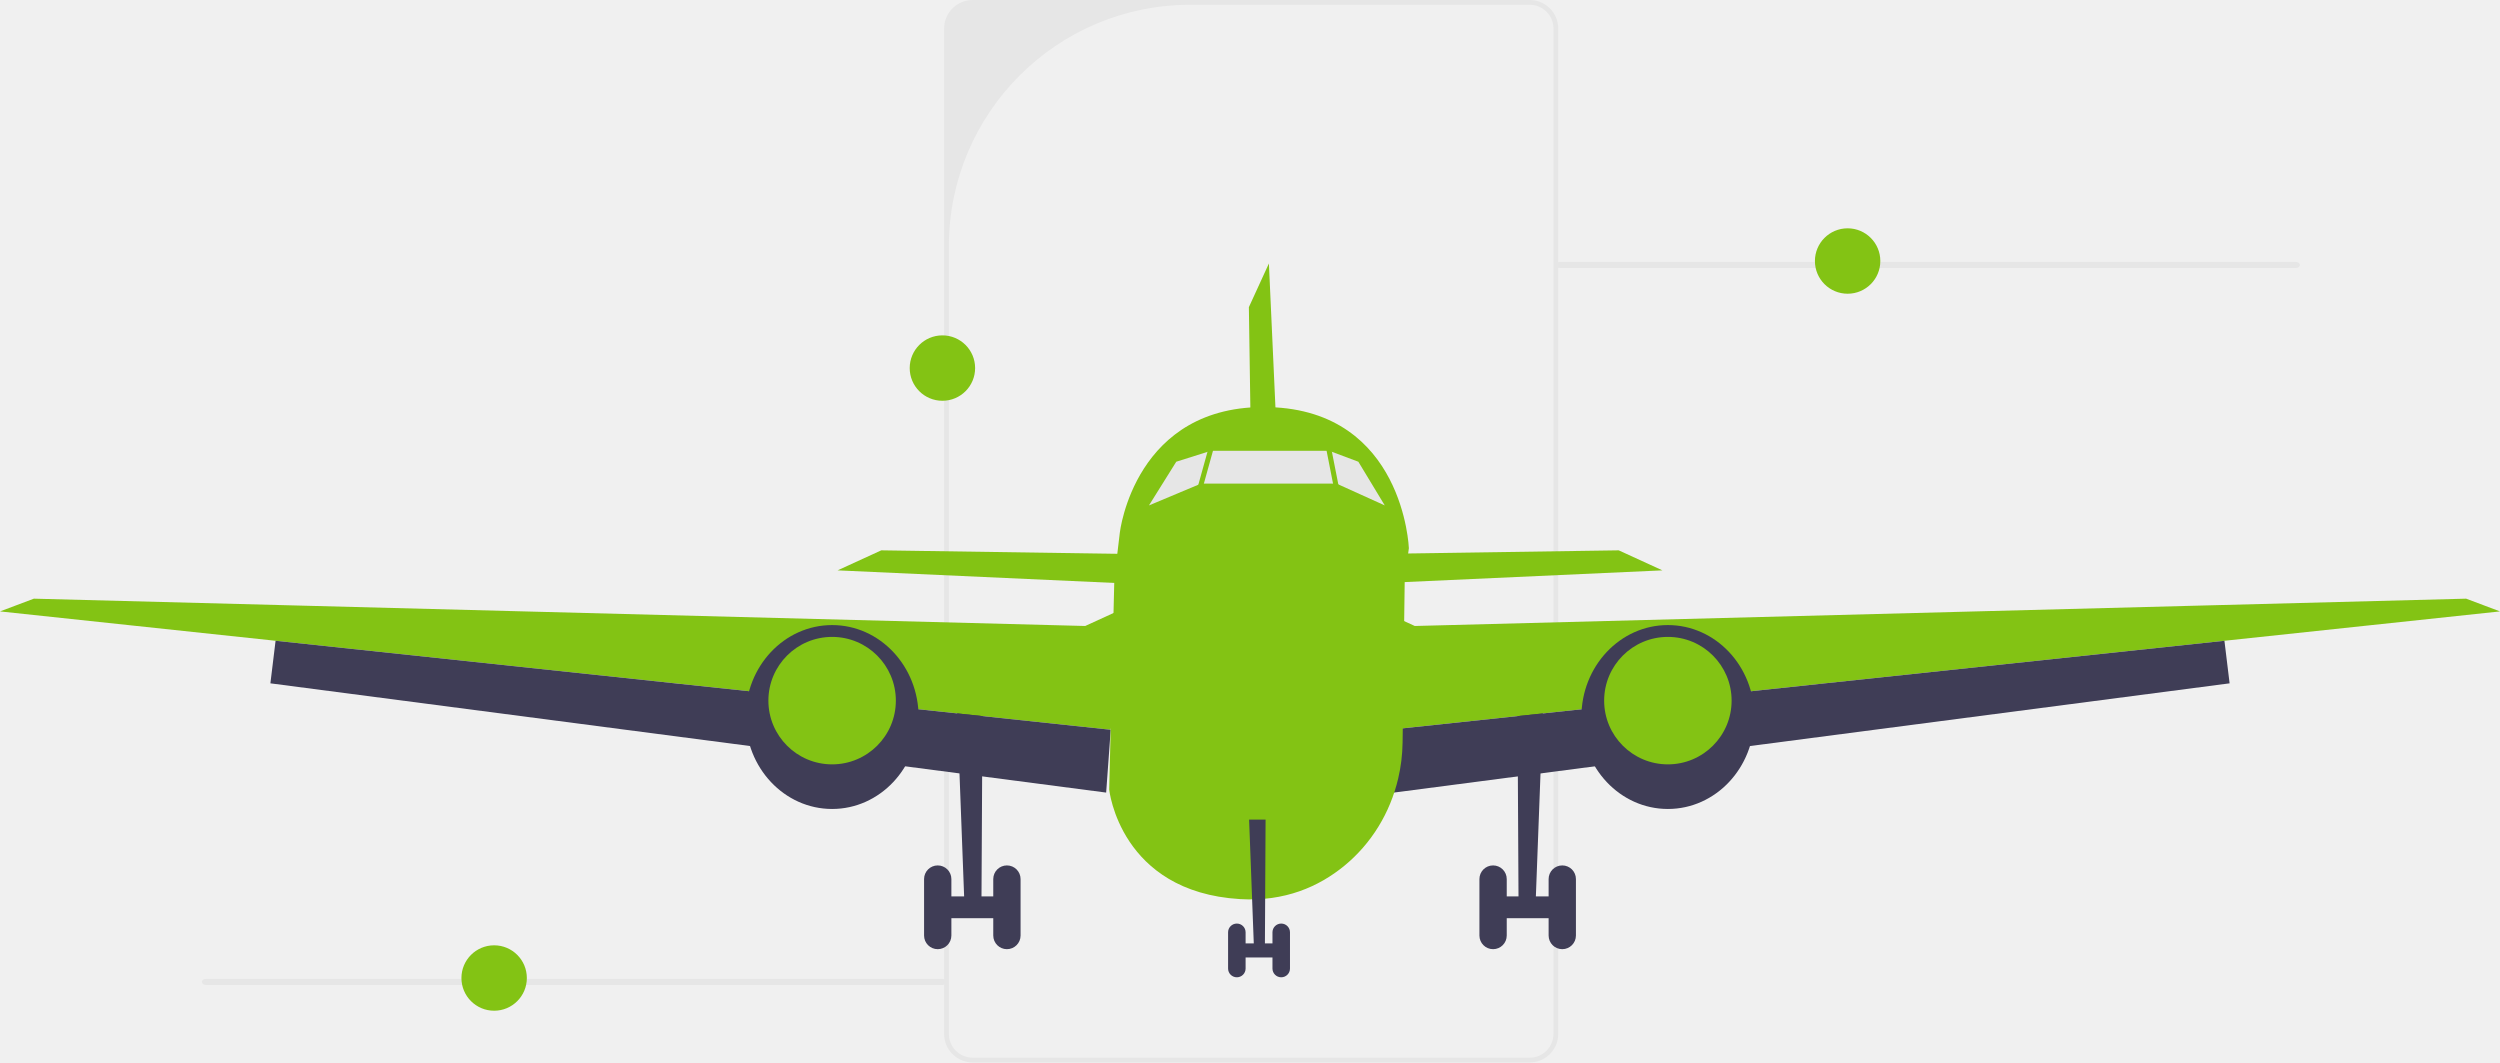
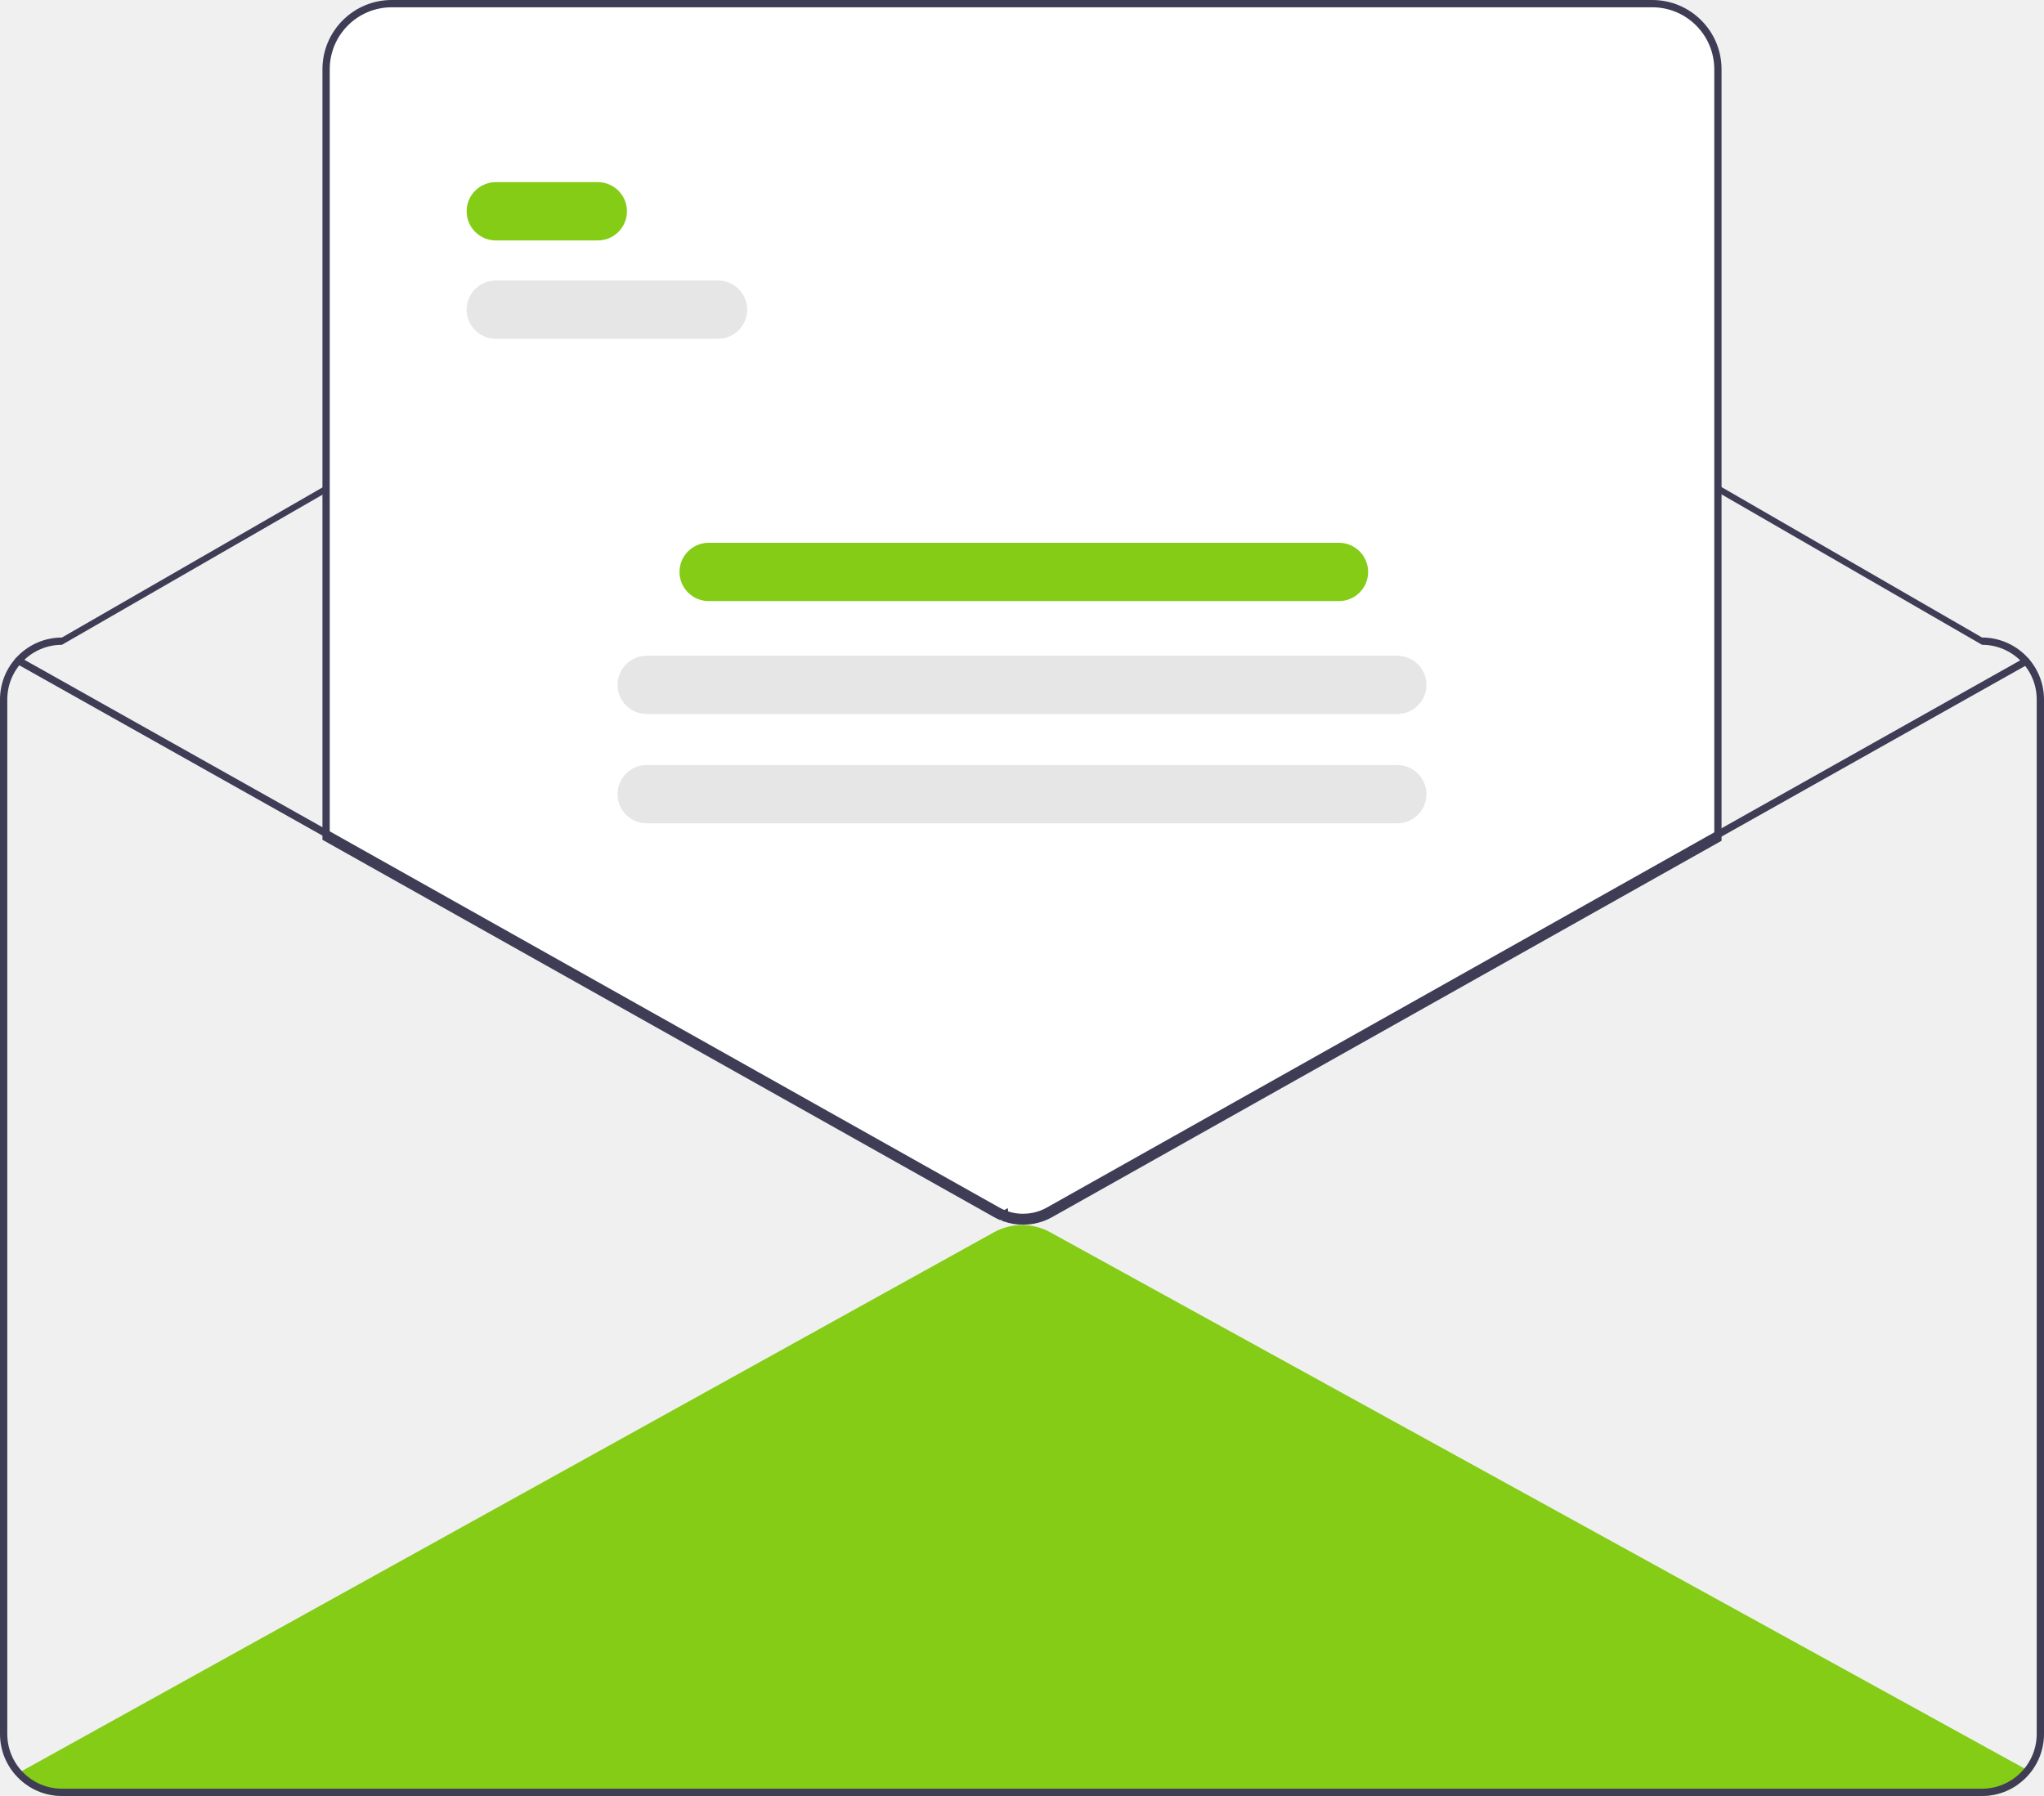
- <svg xmlns="http://www.w3.org/2000/svg" width="993.73" height="422.322" viewBox="0 0 993.73 422.322">
-   <path d="M608.038,422.322h-221.408c-6.261,0-11.355-5.094-11.355-11.355V11.355c0-6.261,5.094-11.355,11.355-11.355h221.408c6.261,0,11.355,5.094,11.355,11.355V410.967c0,6.261-5.094,11.355-11.355,11.355ZM473.168,1.896c-53.018,0-95.997,42.979-95.997,95.997V410.967c0,5.224,4.235,9.459,9.459,9.459h221.408c5.224,0,9.459-4.235,9.459-9.459V11.355c0-5.224-4.235-9.459-9.459-9.459h-134.87Z" fill="#e6e6e6" />
-   <path d="M618.244,105.309c0,.677,.759,1.22,1.704,1.22h292.523c.945,0,1.704-.543,1.704-1.22,0-.677-.759-1.22-1.704-1.22h-292.523c-.945,0-1.704,.544-1.704,1.22h0Z" fill="#e6e6e6" />
-   <polygon points="380.339 279.582 383.234 356.301 376.187 356.301 376.187 364.986 395.883 364.986 395.883 356.301 390.138 356.301 390.548 279.582 380.339 279.582" fill="#3f3d56" />
-   <path d="M372.739,343.997h-0c2.998,0,5.428,2.43,5.428,5.428v22.437c0,2.998-2.43,5.428-5.428,5.428h0c-2.998,0-5.428-2.43-5.428-5.428v-22.437c0-2.998,2.43-5.428,5.428-5.428Z" fill="#3f3d56" />
-   <path d="M400.242,343.997h-0c2.998,0,5.428,2.43,5.428,5.428v22.437c0,2.998-2.43,5.428-5.428,5.428h0c-2.998,0-5.428-2.43-5.428-5.428v-22.437c0-2.998,2.43-5.428,5.428-5.428Z" fill="#3f3d56" />
-   <polygon points="444.392 231.781 332.932 226.715 350.303 218.754 448.011 220.201 444.392 231.781" fill="#83c314" />
-   <polygon points="0 243.032 13.461 237.965 431.364 248.822 448.735 240.86 441.497 290.076 109.538 254.704 0 243.032" fill="#83c314" />
-   <polygon points="107.479 271.62 109.538 254.704 441.497 290.076 439.688 315.046 107.479 271.62" fill="#3f3d56" />
-   <ellipse cx="330.761" cy="285.01" rx="34.379" ry="36.55" fill="#3f3d56" />
-   <circle cx="330.761" cy="278.496" r="25.332" fill="#83c314" />
-   <polygon points="613.391 279.582 610.496 356.301 617.543 356.301 617.543 364.986 597.848 364.986 597.848 356.301 603.592 356.301 603.182 279.582 613.391 279.582" fill="#3f3d56" />
-   <rect x="615.563" y="343.997" width="10.857" height="33.293" rx="5.428" ry="5.428" fill="#3f3d56" />
-   <rect x="588.06" y="343.997" width="10.857" height="33.293" rx="5.428" ry="5.428" fill="#3f3d56" />
-   <polygon points="549.338 231.781 660.798 226.715 643.428 218.754 545.719 220.201 549.338 231.781" fill="#83c314" />
-   <polygon points="509.444 216.188 504.378 104.728 496.416 122.099 497.864 219.807 509.444 216.188" fill="#83c314" />
-   <polygon points="993.73 243.032 980.269 237.965 562.366 248.822 544.996 240.86 552.233 290.076 884.192 254.704 993.73 243.032" fill="#83c314" />
-   <polygon points="886.251 271.62 884.192 254.704 552.233 290.076 554.043 315.046 886.251 271.62" fill="#3f3d56" />
-   <ellipse cx="662.969" cy="285.01" rx="34.379" ry="36.55" fill="#3f3d56" />
-   <circle cx="662.969" cy="278.496" r="25.332" fill="#83c314" />
-   <path d="M560.014,217.897l-1.643,12.106-.854,65.168c-.065,4.849-.651,9.641-1.752,14.287-3.17,13.534-10.574,25.846-21.51,34.77-9.923,8.106-23.457,14.244-41.37,13.158-47.769-2.895-51.988-43.549-51.988-43.549l1.802-73.723,.246-10.111,2.171-18.244s5.79-51.387,59.349-49.94c53.559,1.448,55.549,56.077,55.549,56.077Z" fill="#83c314" />
-   <polygon points="456.696 200.903 467.553 183.533 481.304 179.19 528.349 179.19 539.929 183.533 550.438 200.903 531.244 192.218 477.4 192.218 456.696 200.903" fill="#e6e6e6" />
-   <g>
-     <polygon points="496.509 325.785 498.366 375.001 493.846 375.001 493.846 380.573 506.48 380.573 506.48 375.001 502.795 375.001 503.058 325.785 496.509 325.785" fill="#3f3d56" />
-     <path d="M491.634,367.108h0c1.923,0,3.482,1.559,3.482,3.482v14.393c0,1.923-1.559,3.482-3.482,3.482h0c-1.923,0-3.482-1.559-3.482-3.482v-14.393c0-1.923,1.559-3.482,3.482-3.482Z" fill="#3f3d56" />
-     <path d="M509.277,367.108h0c1.923,0,3.482,1.559,3.482,3.482v14.393c0,1.923-1.559,3.482-3.482,3.482h0c-1.923,0-3.482-1.559-3.482-3.482v-14.393c0-1.923,1.559-3.482,3.482-3.482Z" fill="#3f3d56" />
-   </g>
-   <rect x="460.318" y="185.79" width="37.363" height="2" transform="translate(170.8337 598.33) rotate(-74.47739)" fill="#83c314" />
-   <rect x="530" y="174.108" width="2" height="37.363" transform="translate(-27.20847 106.0012) rotate(-11.11698)" fill="#83c314" />
-   <circle cx="734.416" cy="103.754" r="13" fill="#83c314" />
-   <circle cx="374.602" cy="146.306" r="13" fill="#83c314" />
-   <path d="M80.244,390.309c0,.677,.759,1.22,1.704,1.22H374.471c.945,0,1.704-.543,1.704-1.22,0-.677-.759-1.22-1.704-1.22H81.948c-.945,0-1.704,.544-1.704,1.22Z" fill="#e6e6e6" />
-   <circle cx="196.416" cy="388.754" r="13" fill="#83c314" />
+ <svg xmlns="http://www.w3.org/2000/svg" data-name="Layer 1" width="561" height="493" viewBox="0 0 561 493">
+   <path d="M876.03,689.45c-.98,1.37-1.97,2.73-2.95,4.08A16.828,16.828,0,0,1,863.5,696.5h-527a16.904,16.904,0,0,1-9.21-2.72c-.91-1.2-1.81-2.41-2.72-3.62l.91-.5L592.27,541.78a16.019,16.019,0,0,1,15.47-.02L875.13,688.95Z" transform="translate(-319.5 -203.5)" fill="#84cc16" />
+   <path d="M863.5,378.5,632.282,244.97a64.023,64.023,0,0,0-63.981-.032L336.5,378.5a17.024,17.024,0,0,0-17,17v284a17.02,17.02,0,0,0,17,17h527a17.029,17.029,0,0,0,17-17v-284A17.024,17.024,0,0,0,863.5,378.5Zm15,301a15.036,15.036,0,0,1-15,15h-527a15.027,15.027,0,0,1-15-15v-284a15.018,15.018,0,0,1,15-15L568.3,246.938a64.023,64.023,0,0,1,63.981.032L863.5,380.5a15.018,15.018,0,0,1,15,15Z" transform="translate(-319.5 -203.5)" fill="#3f3d56" />
+   <path d="M600.3,539.18a15.363,15.363,0,0,1-5.116-.858l-.302-.107-.061-.672c-.188.093-.379.182-.569.266l-.201.088-.201-.089c-.421-.185-.84-.395-1.244-.622L408.5,433.732V222.5A18.521,18.521,0,0,1,427,204H773a18.521,18.521,0,0,1,18.5,18.5V434.002l-.255.144-183.25,103.04A15.757,15.757,0,0,1,600.3,539.18Z" transform="translate(-319.5 -203.5)" fill="#fff" />
+   <path d="M600.3,539.68a15.856,15.856,0,0,1-5.282-.887l-.605-.213-.026-.286-.337.148-.402-.177c-.437-.192-.87-.409-1.288-.645L408,434.025V222.5a19.022,19.022,0,0,1,19-19H773a19.022,19.022,0,0,1,19,19V434.295L608.24,537.622A16.253,16.253,0,0,1,600.3,539.68Zm-4.013-2.577a14.492,14.492,0,0,0,10.974-1.226L790,433.125V222.5a17.019,17.019,0,0,0-17-17H427a17.019,17.019,0,0,0-17,17V432.854l11.99,6.733,171.35,96.291q.35.197.71.371.36-.174.709-.37l1.347-.759Z" transform="translate(-319.5 -203.5)" fill="#3f3d56" />
+   <path d="M876.07,385.88,803.5,426.68,791,433.71,607.75,536.75a15.242,15.242,0,0,1-7.45,1.93,14.911,14.911,0,0,1-4.95-.83,12.054,12.054,0,0,1-1.3-.5q-.614-.27-1.2-.6L421.5,440.46,409,433.44l-84.92-47.72a1.011,1.011,0,0,1-.38-1.37.999.999,0,0,1,1.36-.38L409,431.14l12.5,7.02L593.83,535a13.074,13.074,0,0,0,1.78.83c.26.1.53.19.8.27A13.264,13.264,0,0,0,606.77,535L791,431.42l12.5-7.03,71.59-40.25a.998.998,0,1,1,.98,1.74Z" transform="translate(-319.5 -203.5)" fill="#3f3d56" />
+   <path d="M483.575,269.5h-28a8,8,0,0,1,0-16h28a8,8,0,0,1,0,16Z" transform="translate(-319.5 -203.5)" fill="#84cc16" />
+   <path d="M516.575,296.5h-61a8,8,0,0,1,0-16h61a8,8,0,0,1,0,16Z" transform="translate(-319.5 -203.5)" fill="#e6e6e6" />
+   <path d="M687,368.5H514a8,8,0,0,1,0-16H687a8,8,0,0,1,0,16Z" transform="translate(-319.5 -203.5)" fill="#84cc16" />
+   <path d="M703,399.5H497a8,8,0,0,1,0-16H703a8,8,0,0,1,0,16Z" transform="translate(-319.5 -203.5)" fill="#e6e6e6" />
+   <path d="M703,429.5H497a8,8,0,0,1,0-16H703a8,8,0,0,1,0,16Z" transform="translate(-319.5 -203.5)" fill="#e6e6e6" />
</svg>
